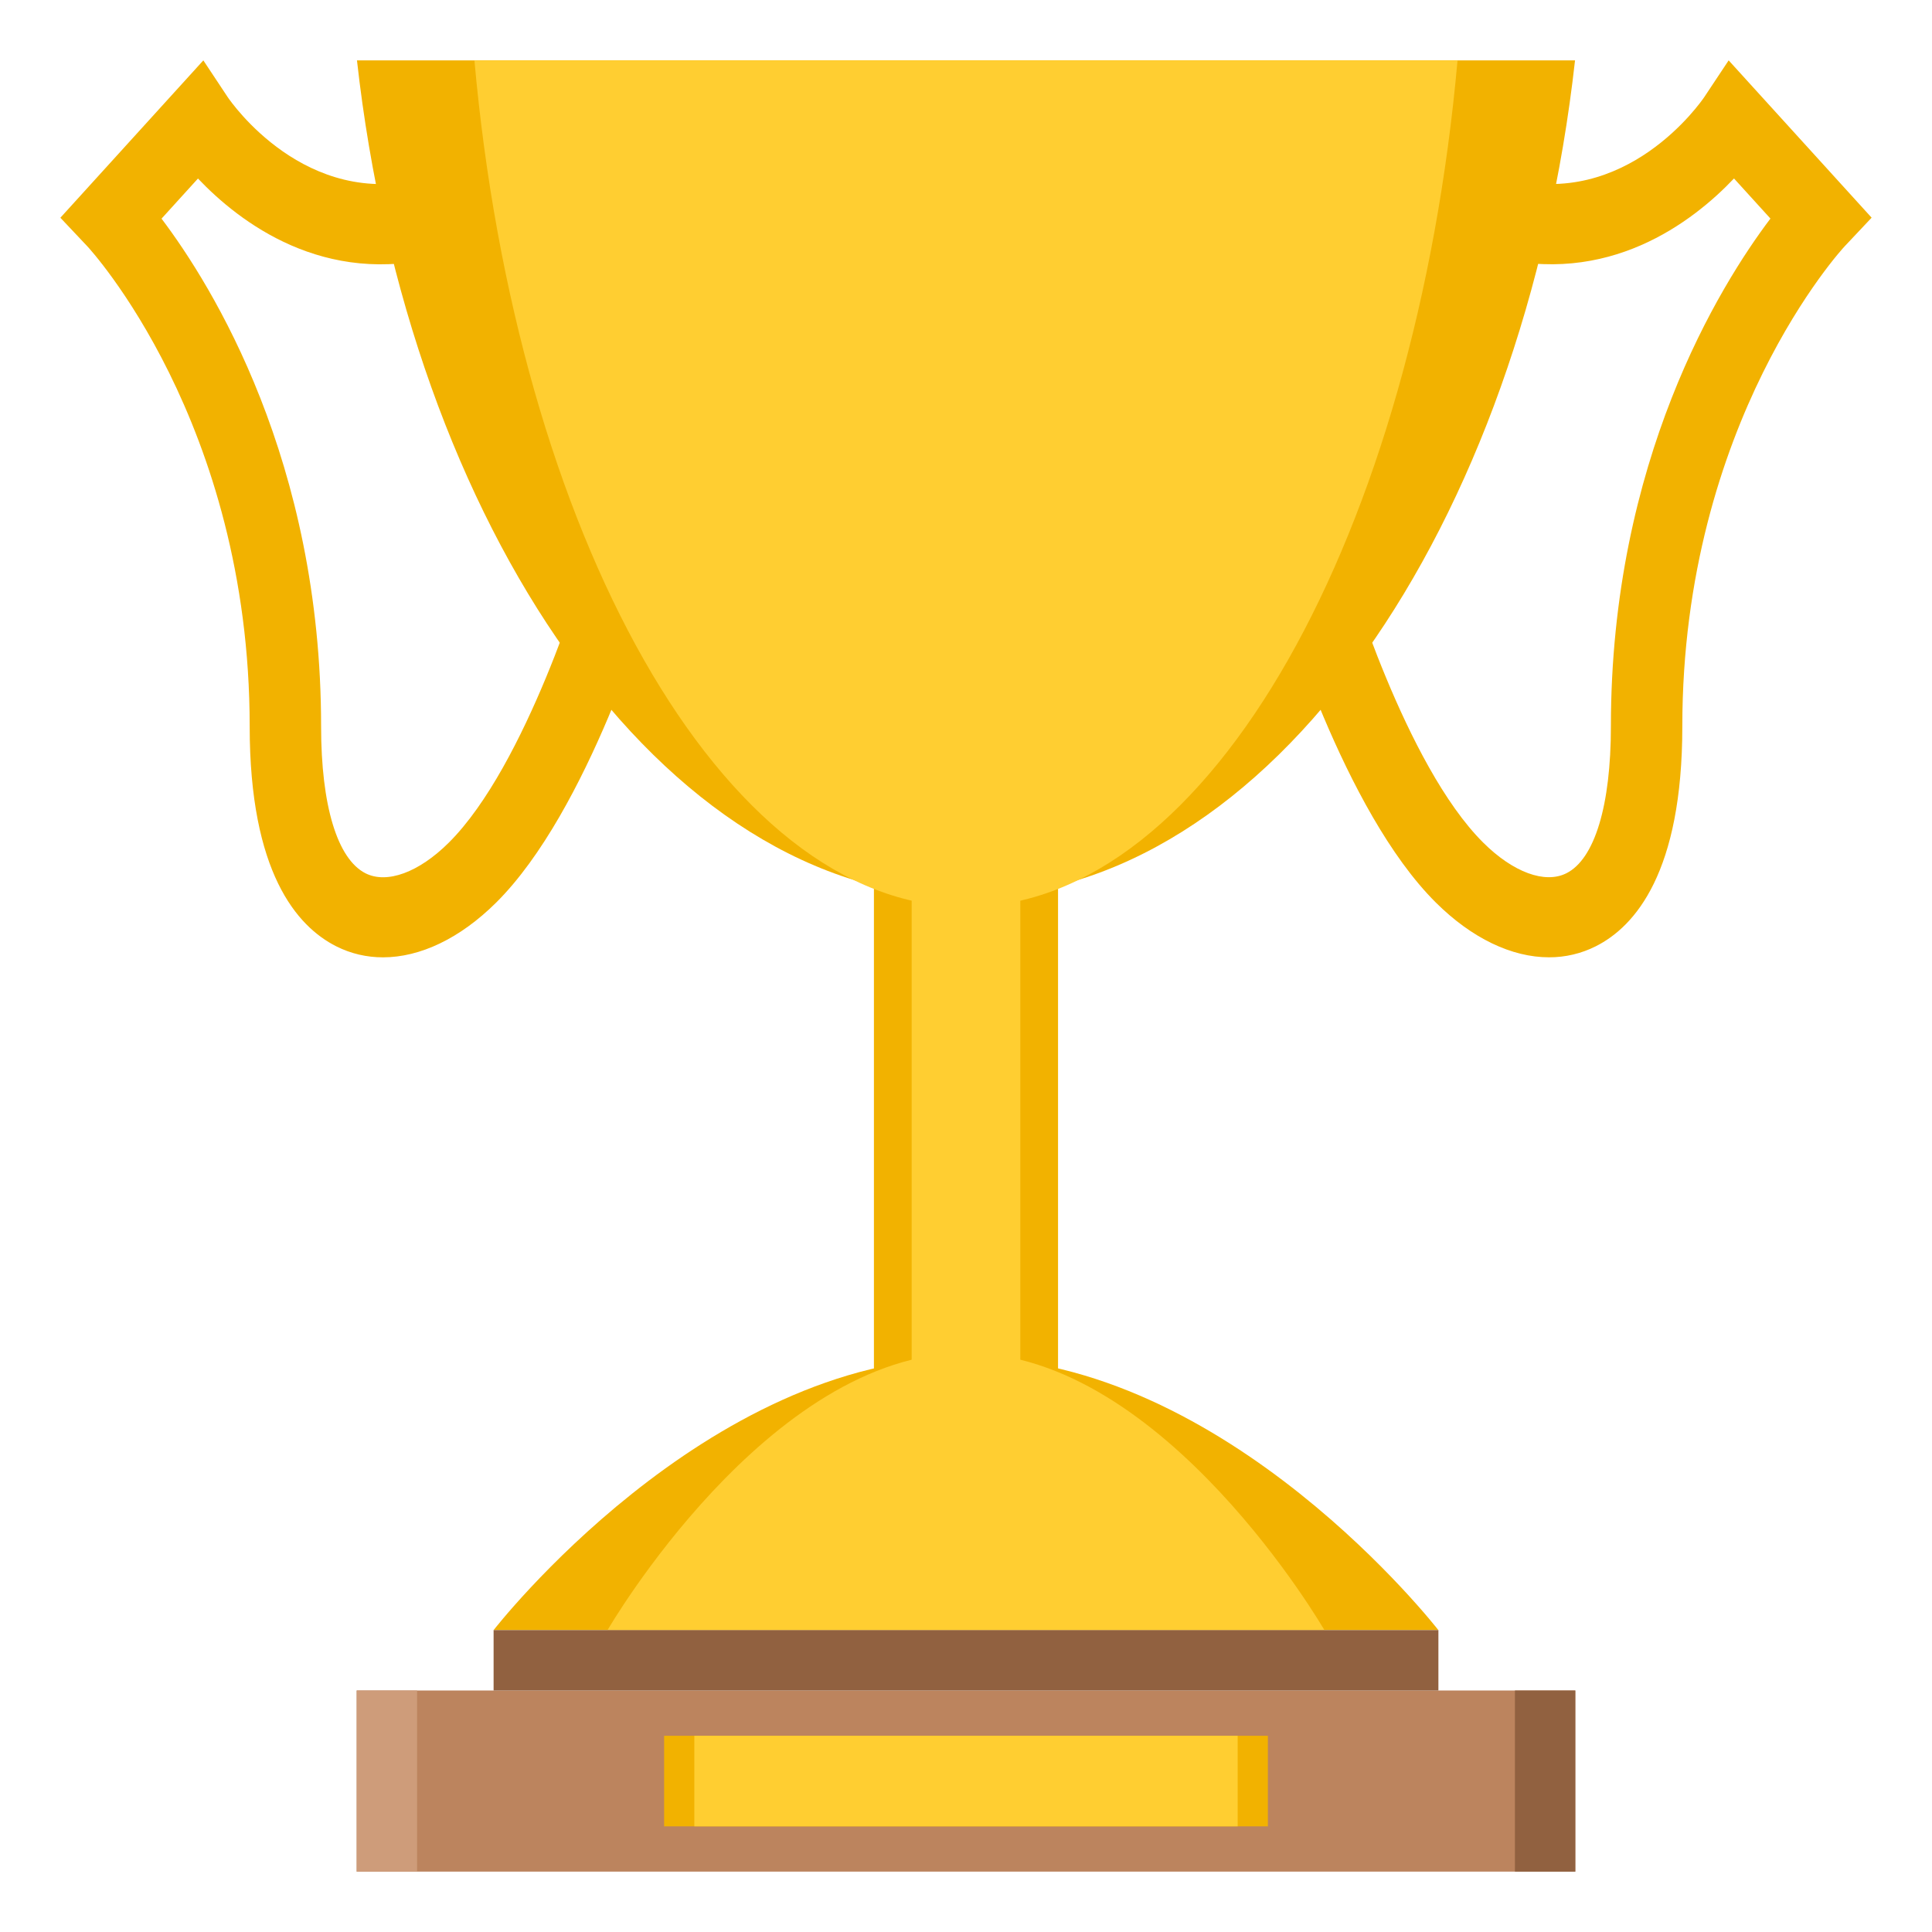
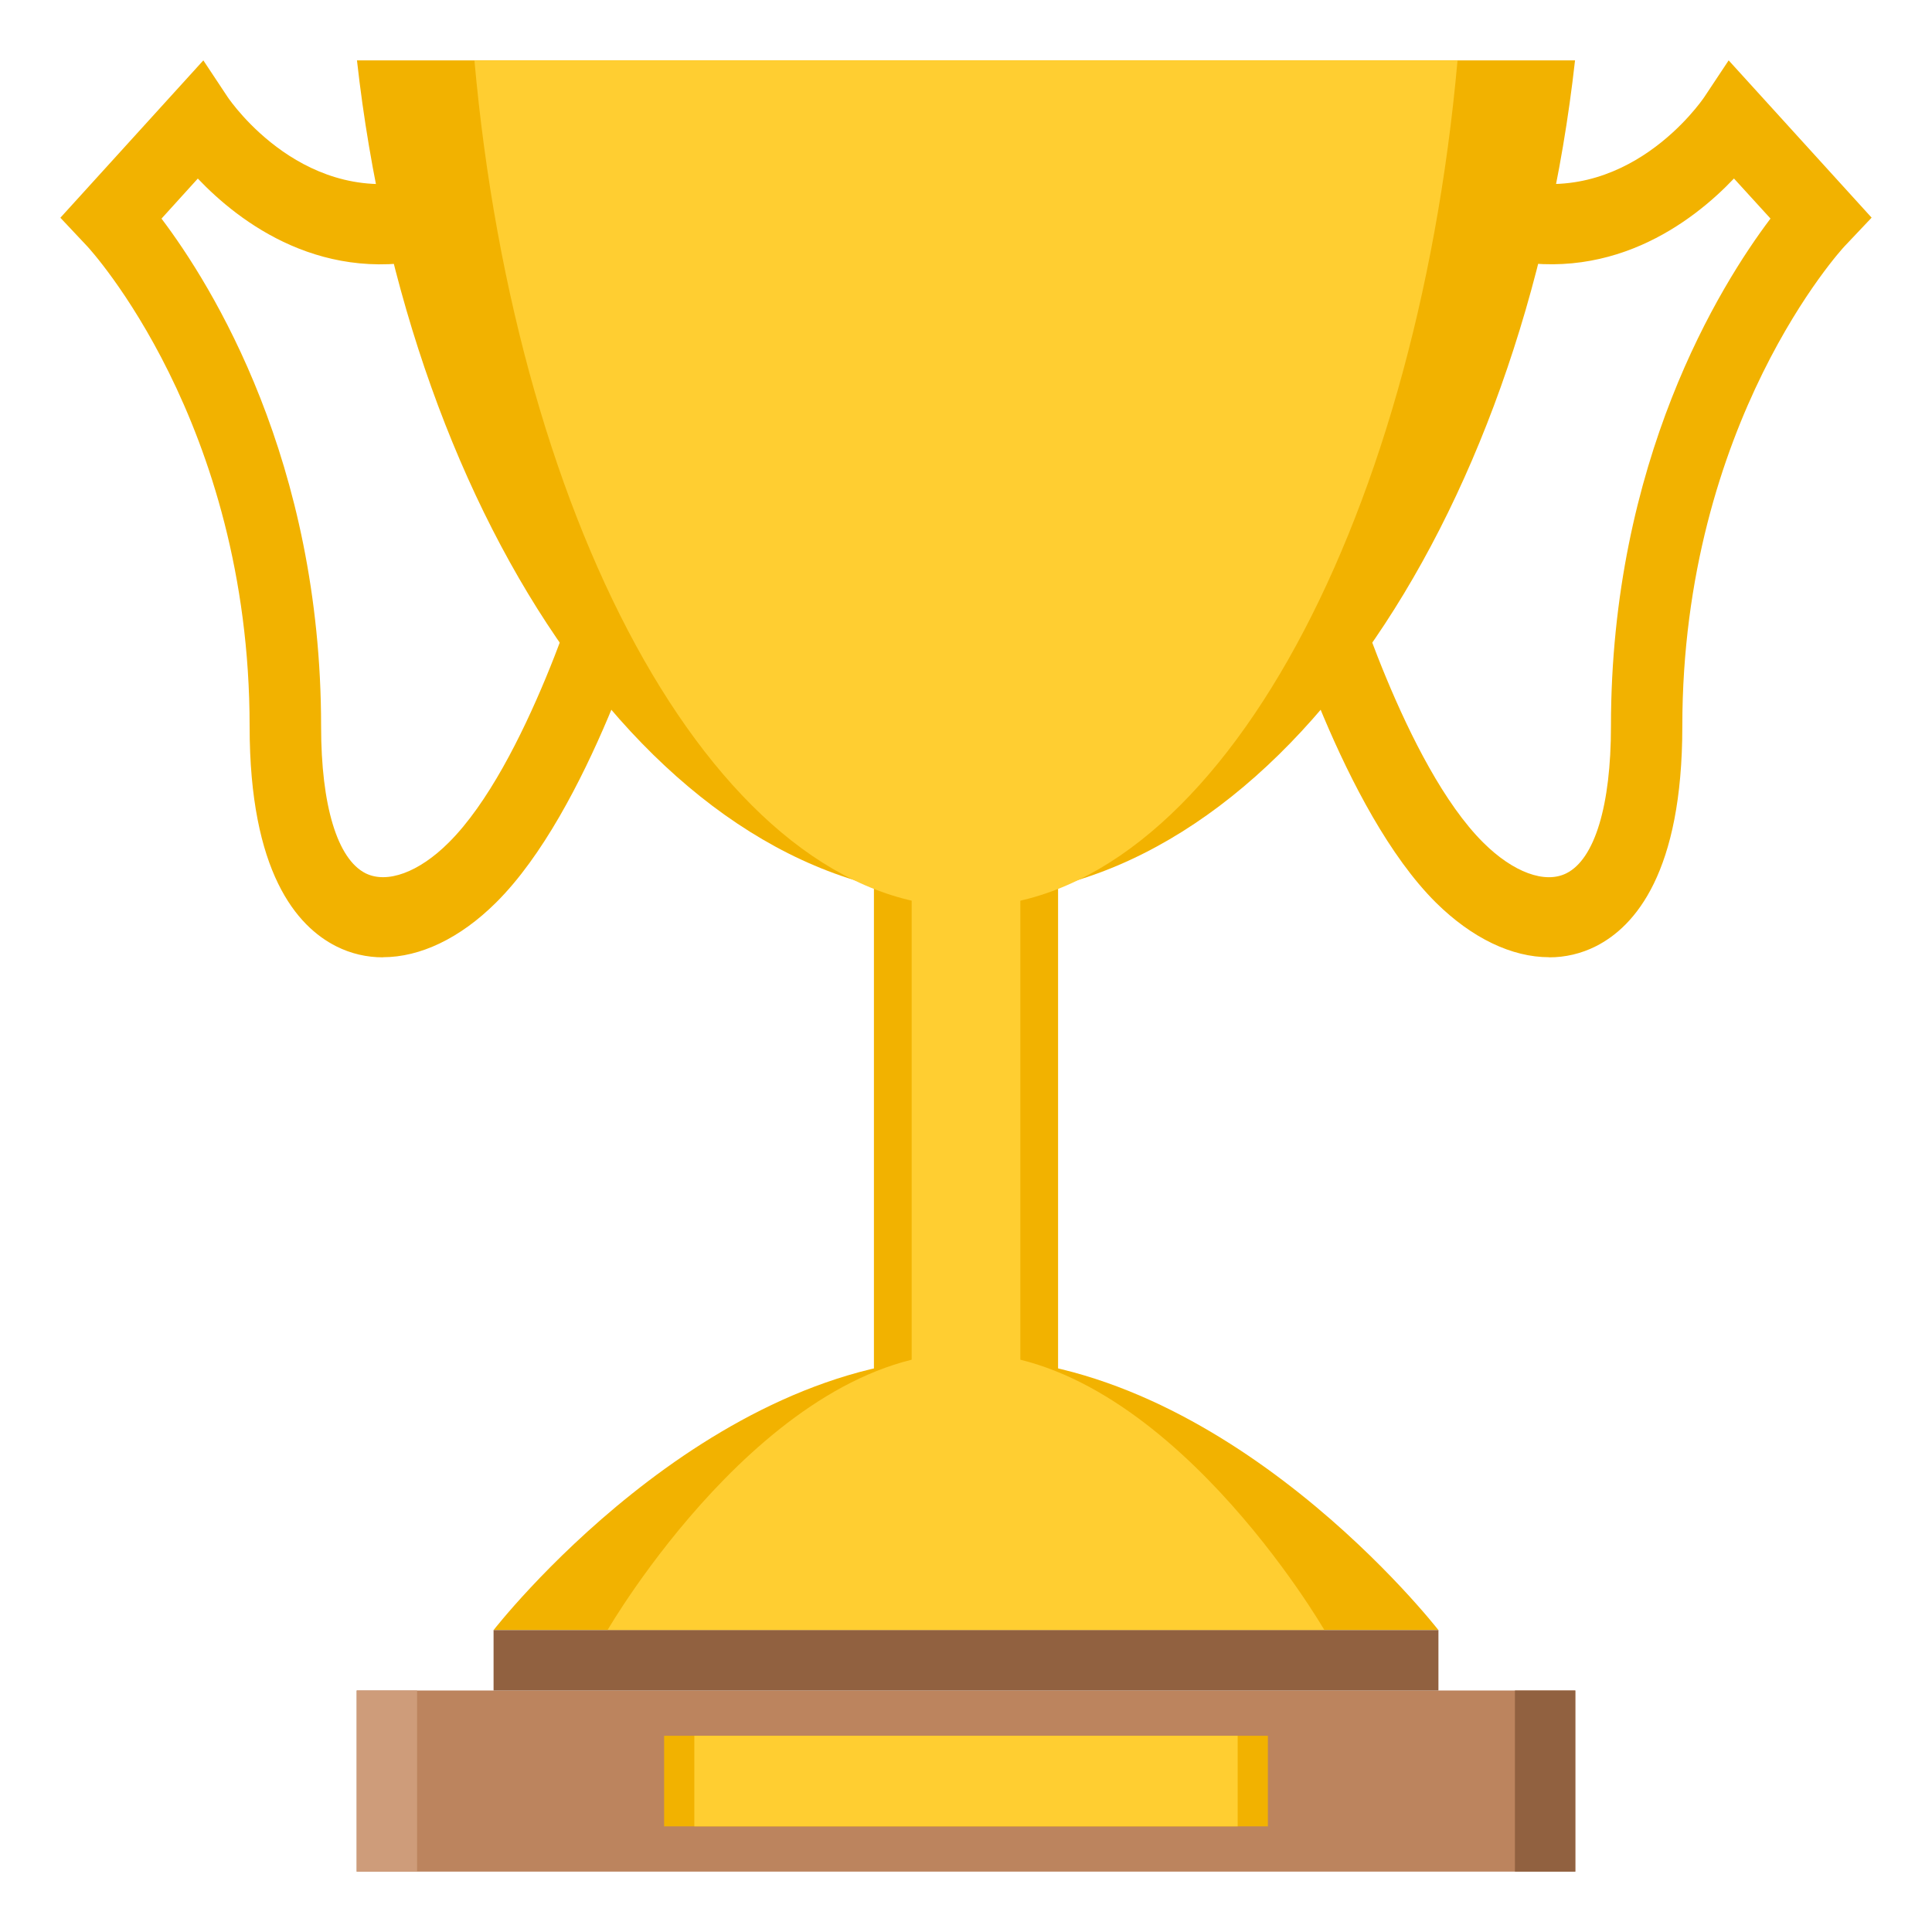
<svg xmlns="http://www.w3.org/2000/svg" width="64" height="64" viewBox="0 0 64 64">
-   <path fill="#F2B200" d="M12.687 31.713c-.54 0-1.062-.12-1.548-.365-1.309-.66-2.868-2.458-2.868-7.284 0-10.092-5.324-15.849-5.379-15.906L2 7.213 6.736 2l.81 1.222c.102.148 2.578 3.738 6.533 2.683l.549 2.579c-3.896 1.041-6.711-1.139-8.07-2.57L5.351 7.243c1.679 2.223 5.286 8.023 5.286 16.821 0 2.62.537 4.394 1.473 4.866.71.357 1.765-.031 2.754-1.013 2.59-2.573 4.493-8.986 4.512-9.05l2.248.827c-.084.291-2.119 7.158-5.19 10.207-1.197 1.188-2.518 1.812-3.747 1.812zM51.313 31.712a3.41 3.41 0 0 0 1.549-.365c1.309-.659 2.867-2.458 2.867-7.284 0-10.091 5.324-15.849 5.379-15.905L62 7.211 57.264 2l-.811 1.221c-.102.148-2.578 3.739-6.533 2.682l-.549 2.579c3.896 1.041 6.711-1.138 8.07-2.57l1.207 1.328c-1.678 2.223-5.285 8.024-5.285 16.821 0 2.621-.537 4.395-1.473 4.866-.711.359-1.766-.03-2.754-1.012-2.59-2.572-4.494-8.985-4.514-9.049l-2.248.826c.086.291 2.121 7.158 5.191 10.207 1.197 1.189 2.519 1.813 3.748 1.813zM28.95 24.931h6.099v24.478H28.95z" />
-   <path fill="#FFCE31" d="M30.2 24.931h3.599v24.478H30.2z" />
-   <path fill="#F2B200" d="M11.825 2C13.545 17.382 21.924 29.718 32 29.718S50.455 17.382 52.175 2h-40.35z" />
-   <path fill="#FFCE31" d="M15.716 2C17.105 17.561 23.868 30.042 32 30.042S46.894 17.561 48.283 2H15.716z" />
-   <path fill="#F2B200" d="M47.648 54H16.351s7.006-9.033 15.65-9.033c8.642 0 15.647 9.033 15.647 9.033z" />
-   <path fill="#FFCE31" d="M43.873 54H20.125S25.441 44.817 32 44.817 43.873 54 43.873 54z" />
-   <g>
-     <path fill="#BC845E" d="M11.816 56h40.368v6H11.816z" />
-     <path fill="#916140" d="M16.351 54h31.298v2H16.351z" />
-     <path fill="#F2B200" d="M22 57.5h20v3H22z" />
-     <path fill="#CE9C7A" d="M11.816 56h2v6h-2z" />
-     <path fill="#916140" d="M50.184 56h2v6h-2z" />
-     <path fill="#FFCE31" d="M23 57.5h18v3H23z" />
-   </g>
+   <path fill="#F2B200" d="M12.687 31.713c-.54 0-1.062-.12-1.548-.365-1.31-.66-2.87-2.458-2.87-7.284 0-10.092-5.327-15.85-5.38-15.906L2 7.213 6.736 2l.81 1.222c.102.148 2.578 3.738 6.533 2.683l.544 2.58c-3.896 1.04-6.71-1.14-8.07-2.57L5.35 7.242c1.68 2.223 5.287 8.023 5.287 16.82 0 2.62.537 4.395 1.473 4.867.71.353 1.765-.03 2.754-1.017 2.59-2.573 4.493-8.986 4.512-9.05l2.248.827c-.084.29-2.12 7.16-5.19 10.208-1.197 1.19-2.518 1.812-3.747 1.812zm38.626 0a3.41 3.41 0 0 0 1.55-.366c1.308-.66 2.866-2.458 2.866-7.284 0-10.09 5.32-15.85 5.374-15.905L62 7.21 57.264 2l-.81 1.22c-.103.15-2.58 3.74-6.534 2.683l-.55 2.58c3.897 1.04 6.712-1.14 8.07-2.57l1.21 1.327c-1.678 2.223-5.285 8.024-5.285 16.82 0 2.622-.537 4.396-1.473 4.867-.71.36-1.766-.03-2.754-1.012-2.59-2.572-4.494-8.985-4.514-9.05l-2.248.827c.086.29 2.12 7.158 5.19 10.207 1.198 1.184 2.52 1.81 3.75 1.81zM28.95 24.93h6.1v24.48h-6.1z" />
+   <path fill="#FFCE31" d="M30.2 24.93h3.6v24.48h-3.6z" />
+   <path fill="#F2B200" d="M11.825 2c1.72 15.382 10.1 27.718 20.175 27.718S50.455 17.382 52.175 2h-40.35z" />
+   <path fill="#FFCE31" d="M15.716 2C17.106 17.56 23.868 30.042 32 30.042S46.894 17.562 48.283 2H15.716z" />
+   <path fill="#F2B200" d="M47.648 54H16.35s7.007-9.033 15.65-9.033S47.65 54 47.65 54z" />
+   <path fill="#FFCE31" d="M43.873 54H20.125S25.44 44.817 32 44.817 43.873 54 43.873 54z" />
+   <path fill="#BC845E" d="M11.816 56h40.368v6H11.816z" />
+   <path fill="#916140" d="M16.35 54h31.3v2h-31.3z" />
+   <path fill="#F2B200" d="M22 57.5h20v3H22z" />
+   <path fill="#CE9C7A" d="M11.816 56h2v6h-2z" />
+   <path fill="#916140" d="M50.184 56h2v6h-2z" />
+   <path fill="#FFCE31" d="M23 57.5h18v3H23z" />
</svg>
